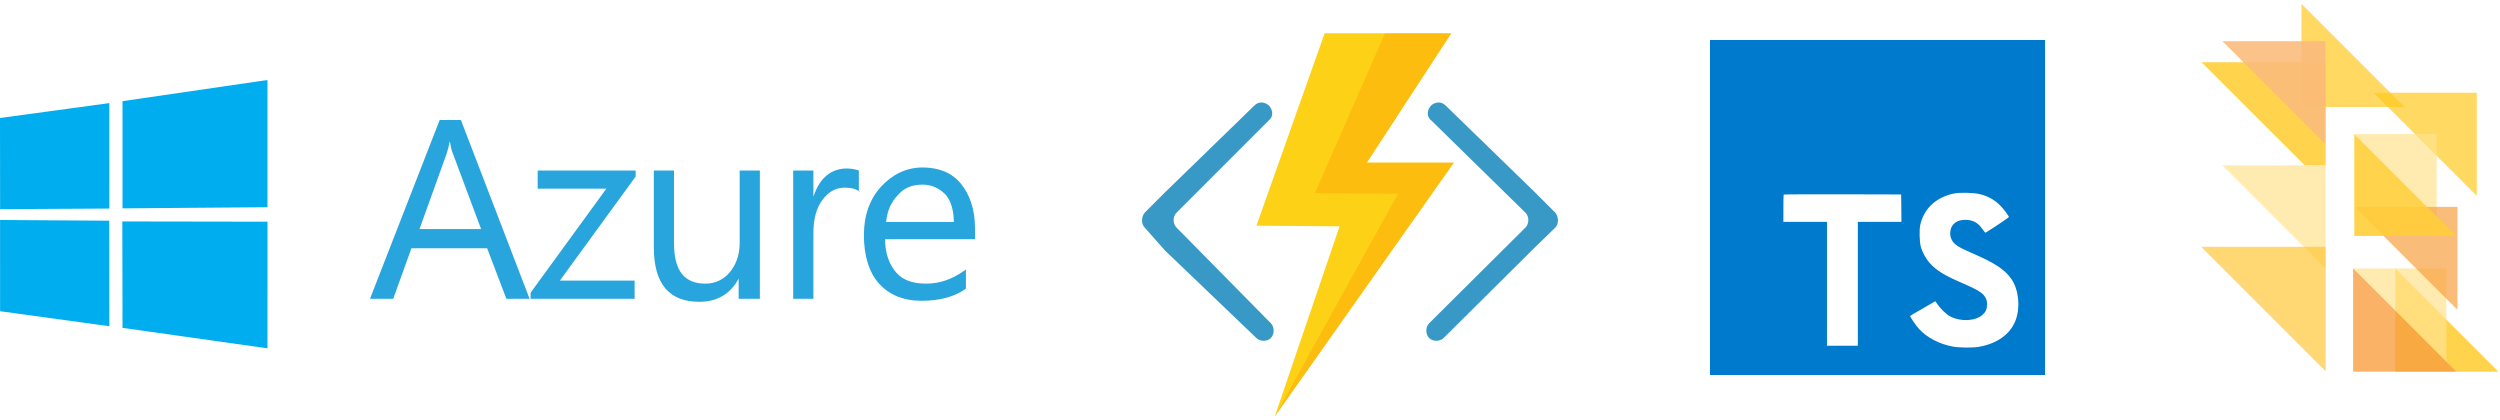
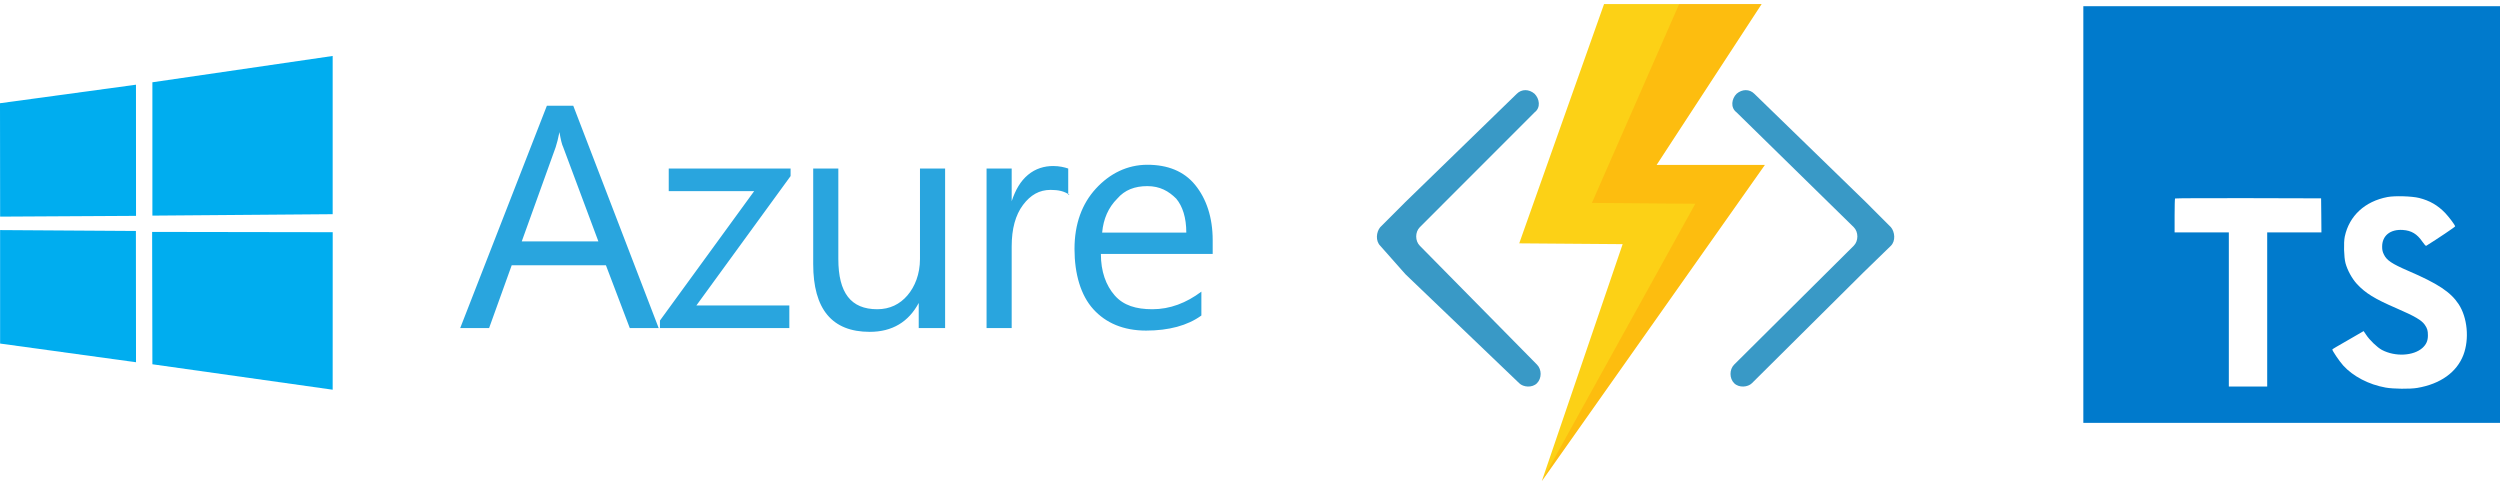
- <svg xmlns="http://www.w3.org/2000/svg" width="500" height="84" viewBox="0 0 500 84">
-   <g fill="none" fill-rule="evenodd">
-     <path fill="#FFC920" opacity=".7" d="M495.359 39.183L474.72 18.546h20.638z" />
-     <path fill="#FFC920" opacity=".7" d="M460.287.756l20.637 20.638h-20.637z" />
-     <path d="M460.95 33.059l-20.638-20.6h24.812v20.639l-4.174-.04zM479.052 53.696l20.637 20.638h-20.637z" fill="#FFCE39" opacity=".9" />
-     <path d="M465.124 53.696L444.486 33.06H465.124v20.637zM487.322 43.28L470.86 26.816h16.463zM489.273 72.422l-18.726-18.726h18.726z" fill="#FFE38F" opacity=".7" />
-     <path fill="#FBBB7C" opacity=".9" d="M465.124 28.884L444.486 8.246h20.6v20.638z" />
-     <path d="M470.625 53.696l20.638 20.638H470.625V53.696z" fill="#F89F40" opacity=".8" />
-     <path fill="#F89F40" opacity=".7" d="M491.497 61.967l-20.599-20.599h20.599z" />
-     <path d="M470.859 26.816l20.365 20.365h-20.365V26.816z" fill="#FFCE39" opacity=".9" />
-     <path d="M465.124 74.256l-24.89-24.89h24.89v24.89z" fill="#FFC637" opacity=".7" />
-     <path d="M342 75h67V8h-67v67zm58.184-33.755c.616.66 1.531 1.86 1.606 2.148.02.085-2.893 2.042-4.659 3.137-.063.043-.319-.234-.606-.659-.861-1.255-1.765-1.797-3.148-1.893-2.031-.138-3.34.925-3.328 2.701 0 .521.074.83.287 1.255.446.925 1.276 1.478 3.881 2.606 4.797 2.063 6.85 3.424 8.126 5.36 1.425 2.159 1.744 5.604.776 8.167-1.064 2.787-3.701 4.68-7.413 5.307-1.148.202-3.87.17-5.104-.053-2.691-.479-5.243-1.808-6.817-3.552-.617-.68-1.819-2.457-1.745-2.584.032-.043.309-.213.617-.394.298-.17 1.425-.819 2.489-1.436l1.925-1.116.404.595c.564.862 1.797 2.042 2.542 2.436 2.137 1.127 5.073.967 6.519-.33.617-.564.872-1.149.872-2.01 0-.776-.096-1.117-.5-1.702-.521-.744-1.585-1.371-4.605-2.68-3.456-1.488-4.945-2.414-6.306-3.881-.787-.851-1.532-2.212-1.84-3.35-.255-.947-.32-3.318-.117-4.276.712-3.339 3.233-5.668 6.87-6.36 1.18-.223 3.924-.138 5.083.15 1.702.425 3 1.18 4.19 2.414zm-19.898 3.126h-8.72v24.78H365.396V44.37h-8.72v-2.69c0-1.49.031-2.733.074-2.765.032-.043 5.338-.064 11.772-.053l11.71.031.031 2.734.022 2.743z" fill="#007ACC" />
-     <g fill-rule="nonzero">
-       <path d="M311.056 45.52c.78-.78.65-2.21 0-2.99l-4.028-4.03-17.93-17.42c-.779-.78-1.948-.78-2.857 0-.78.78-1.04 2.21 0 2.99l18.839 18.46c.78.78.78 2.21 0 2.99l-19.23 19.11c-.779.78-.779 2.21 0 2.99.78.78 2.21.65 2.86 0l17.799-17.68.13-.13 4.417-4.29zM228.944 45.52c-.78-.78-.65-2.21 0-2.99l4.028-4.03 17.93-17.42c.779-.78 1.948-.78 2.857 0 .78.78 1.04 2.21 0 2.99L235.31 42.53c-.78.78-.78 2.21 0 2.99l18.84 19.11c.779.78.779 2.21 0 2.99-.78.78-2.21.65-2.86 0L233.103 50.2l-.13-.13-4.028-4.55z" fill="#3999C6" />
-       <path fill="#FCD116" d="M290.268 6.65h-25.335l-13.642 38.48 16.63.13-12.992 38.09 35.859-50.83h-17.41z" />
-       <path fill="#FF8C00" opacity=".3" d="M273.373 32.52l16.89-25.87h-13.252l-14.032 31.98 16.63.13-24.685 44.59 35.859-50.83z" />
-     </g>
-     <g fill-rule="nonzero">
-       <path d="M0 23.598l21.864-2.977.01 21.089-21.854.124L0 23.598zM21.853 44.14l.017 21.108L.017 62.243.016 43.998l21.837.142zm2.65-23.909L53.494 16v25.442l-28.99.23V20.23zM53.5 44.338l-.007 25.327-28.99-4.091-.04-21.283 29.037.047z" fill="#00ADEF" />
-       <path d="M105.917 59.755h-4.647l-3.838-10.1h-15.15l-3.636 10.1H74L87.938 24h4.242l13.737 35.755zM96.22 45.816l-5.656-15.15c-.202-.404-.404-1.212-.606-2.424-.202 1.01-.404 1.818-.606 2.424l-5.454 15.15H96.22zm30.907-10.504l-15.15 20.807h14.948v3.636h-20.806v-1.212l15.15-20.807h-13.736V34.1h19.594v1.212zm24.644 24.443h-4.04v-4.04c-1.616 3.03-4.242 4.646-7.878 4.646-6.06 0-9.09-3.636-9.09-10.909V34.1h4.04v14.544c0 5.454 2.02 8.08 6.262 8.08 2.02 0 3.636-.807 4.848-2.221 1.212-1.415 2.02-3.435 2.02-5.859V34.1h4.04v25.655h-.202zm20.2-21.413c-.807-.606-1.817-.808-3.03-.808-1.817 0-3.231.808-4.444 2.424-1.212 1.616-1.818 3.838-1.818 6.666v13.13h-4.04V34.1h4.04v5.252c.606-1.818 1.414-3.232 2.627-4.242 1.212-1.01 2.626-1.414 4.04-1.414 1.01 0 1.818.202 2.424.404v4.242h.202zM195 47.836h-17.978c0 2.828.808 5.05 2.222 6.667 1.414 1.616 3.434 2.222 6.06 2.222 2.828 0 5.454-1.01 7.878-2.829v3.839c-2.222 1.616-5.252 2.424-8.888 2.424s-6.464-1.212-8.484-3.434c-2.02-2.222-3.03-5.657-3.03-9.697 0-4.04 1.212-7.272 3.434-9.696 2.222-2.424 5.05-3.838 8.282-3.838s5.858 1.01 7.676 3.232c1.818 2.222 2.828 5.252 2.828 8.888v2.222zm-4.242-3.434c0-2.424-.606-4.242-1.616-5.454-1.212-1.212-2.626-2.02-4.646-2.02s-3.636.606-4.848 2.02c-1.414 1.414-2.222 3.232-2.424 5.454h13.534z" fill="#29A5DE" />
+ <svg xmlns="http://www.w3.org/2000/svg" width="402px" height="78px" viewBox="0 0 402 78" version="1.1">
+   <defs />
+   <g id="Page-1" stroke="none" stroke-width="1" fill="none" fill-rule="evenodd">
+     <g id="Artboard-2" transform="translate(-247, -537)">
+       <g id="Group-3" transform="translate(247, 537)">
+         <g id="Icons" transform="translate(221, 0)">
+           <path d="M114,1 L147.5,1 L181,1 L181,34.5 L181,68 L147.5,68 L114,68 L114,34.5 L114,1 Z M172.184,34.755 C172.8,34.096 173.715,32.894 173.79,32.607 C173.811,32.522 170.897,30.565 169.131,29.47 C169.068,29.427 168.812,29.704 168.525,30.129 C167.664,31.384 166.76,31.926 165.377,32.022 C163.346,32.16 162.038,31.097 162.049,29.321 C162.049,28.8 162.123,28.491 162.336,28.066 C162.782,27.141 163.612,26.588 166.217,25.46 C171.014,23.397 173.066,22.036 174.343,20.1 C175.768,17.941 176.087,14.496 175.119,11.933 C174.055,9.146 171.418,7.253 167.706,6.626 C166.558,6.424 163.835,6.456 162.602,6.679 C159.911,7.158 157.359,8.487 155.785,10.231 C155.168,10.912 153.966,12.688 154.04,12.815 C154.072,12.858 154.349,13.028 154.657,13.209 C154.955,13.379 156.082,14.028 157.146,14.645 L159.071,15.761 L159.475,15.166 C160.039,14.304 161.272,13.124 162.017,12.73 C164.154,11.603 167.09,11.763 168.536,13.06 C169.153,13.624 169.408,14.209 169.408,15.07 C169.408,15.846 169.312,16.187 168.908,16.772 C168.387,17.516 167.323,18.143 164.303,19.452 C160.847,20.94 159.358,21.866 157.997,23.333 C157.21,24.184 156.465,25.545 156.157,26.683 C155.902,27.63 155.838,30.001 156.04,30.959 C156.752,34.298 159.273,36.627 162.91,37.318 C164.09,37.542 166.834,37.457 167.993,37.169 C169.695,36.744 170.993,35.989 172.184,34.755 Z M152.286,31.629 L147.925,31.629 L143.565,31.629 L143.565,19.239 L143.565,6.849 L140.481,6.849 L137.397,6.849 L137.397,19.239 L137.397,31.629 L133.037,31.629 L128.676,31.629 L128.676,34.319 C128.676,35.808 128.708,37.052 128.751,37.084 C128.783,37.127 134.089,37.148 140.523,37.137 L152.233,37.106 L152.264,34.372 L152.286,31.629 Z" id="TypeScript" fill="#007ACC" transform="translate(147.5, 34.5) scale(-1, 1) rotate(180) translate(-147.5, -34.5) " />
+           <g id="AzureFunctions" fill-rule="nonzero">
+             <path d="M83.056,39.52 C83.836,38.74 83.706,37.31 83.056,36.53 L79.028,32.5 L61.099,15.08 C60.319,14.3 59.15,14.3 58.241,15.08 L58.241,15.08 C57.461,15.86 57.201,17.29 58.241,18.07 L77.08,36.53 C77.859,37.31 77.859,38.74 77.08,39.52 L57.851,58.63 C57.071,59.41 57.071,60.84 57.851,61.62 L57.851,61.62 C58.63,62.4 60.059,62.27 60.709,61.62 L78.509,43.94 C78.509,43.94 78.509,43.94 78.639,43.81 L83.056,39.52 Z" id="Shape" fill="#3999C6" />
+             <path d="M0.944,39.52 C0.164,38.74 0.294,37.31 0.944,36.53 L4.972,32.5 L22.901,15.08 C23.681,14.3 24.85,14.3 25.759,15.08 L25.759,15.08 C26.539,15.86 26.799,17.29 25.759,18.07 L7.31,36.53 C6.531,37.31 6.531,38.74 7.31,39.52 L26.149,58.63 C26.929,59.41 26.929,60.84 26.149,61.62 L26.149,61.62 C25.37,62.4 23.941,62.27 23.291,61.62 L5.102,44.2 C5.102,44.2 5.102,44.2 4.972,44.07 L0.944,39.52 Z" id="Shape" fill="#3999C6" />
+             <polygon id="Shape" fill="#FCD116" points="62.268 0.65 36.933 0.65 23.291 39.13 39.921 39.26 26.929 77.35 62.788 26.52 45.378 26.52" />
+             <polygon id="Shape" fill="#FF8C00" opacity="0.3" points="45.373 26.52 62.263 0.65 49.011 0.65 34.979 32.63 51.609 32.76 26.924 77.35 62.783 26.52" />
+           </g>
+         </g>
+         <g id="Title" transform="translate(0, 9)" fill-rule="nonzero">
+           <path d="M0,7.598 L21.864,4.621 L21.873,25.71 L0.02,25.834 L0,7.598 Z M21.853,28.14 L21.87,49.248 L0.017,46.243 L0.016,27.998 L21.853,28.14 Z M24.504,4.231 L53.493,-2.84217094e-14 L53.493,25.442 L24.504,25.672 L24.504,4.231 Z M53.5,28.338 L53.493,53.665 L24.504,49.574 L24.463,28.291 L53.5,28.338 Z" id="Windows" fill="#00ADEF" />
+           <path d="M105.917,43.755 L101.27,43.755 L97.432,33.654 L82.282,33.654 L78.646,43.755 L74,43.755 L87.938,8 L92.18,8 L105.917,43.755 Z M96.22,29.816 L90.564,14.666 C90.362,14.262 90.16,13.454 89.958,12.242 C89.756,13.252 89.554,14.06 89.352,14.666 L83.898,29.816 L96.22,29.816 Z M127.127,19.312 L111.977,40.119 L126.925,40.119 L126.925,43.755 L106.119,43.755 L106.119,42.543 L121.269,21.736 L107.533,21.736 L107.533,18.1 L127.127,18.1 L127.127,19.312 Z M151.771,43.755 L147.731,43.755 L147.731,39.715 C146.115,42.745 143.489,44.361 139.853,44.361 C133.793,44.361 130.763,40.725 130.763,33.452 L130.763,18.1 L134.803,18.1 L134.803,32.644 C134.803,38.098 136.823,40.725 141.065,40.725 C143.085,40.725 144.701,39.917 145.913,38.503 C147.125,37.088 147.933,35.068 147.933,32.644 L147.933,18.1 L151.973,18.1 L151.973,43.755 L151.771,43.755 Z M171.972,22.342 C171.164,21.736 170.154,21.534 168.942,21.534 C167.124,21.534 165.71,22.342 164.497,23.958 C163.285,25.574 162.679,27.796 162.679,30.624 L162.679,43.755 L158.639,43.755 L158.639,18.1 L162.679,18.1 L162.679,23.352 C163.285,21.534 164.093,20.12 165.306,19.11 C166.518,18.1 167.932,17.696 169.346,17.696 C170.356,17.696 171.164,17.898 171.77,18.1 L171.77,22.342 L171.972,22.342 Z M195,31.836 L177.022,31.836 C177.022,34.664 177.83,36.886 179.244,38.503 C180.658,40.119 182.678,40.725 185.304,40.725 C188.132,40.725 190.758,39.715 193.182,37.896 L193.182,41.735 C190.96,43.351 187.93,44.159 184.294,44.159 C180.658,44.159 177.83,42.947 175.81,40.725 C173.79,38.503 172.78,35.068 172.78,31.028 C172.78,26.988 173.992,23.756 176.214,21.332 C178.436,18.908 181.264,17.494 184.496,17.494 C187.728,17.494 190.354,18.504 192.172,20.726 C193.99,22.948 195,25.978 195,29.614 L195,31.836 Z M190.758,28.402 C190.758,25.978 190.152,24.16 189.142,22.948 C187.93,21.736 186.516,20.928 184.496,20.928 C182.476,20.928 180.86,21.534 179.648,22.948 C178.234,24.362 177.426,26.18 177.224,28.402 L190.758,28.402 L190.758,28.402 Z" id="Azure" fill="#29A5DE" />
+         </g>
+       </g>
    </g>
  </g>
</svg>
